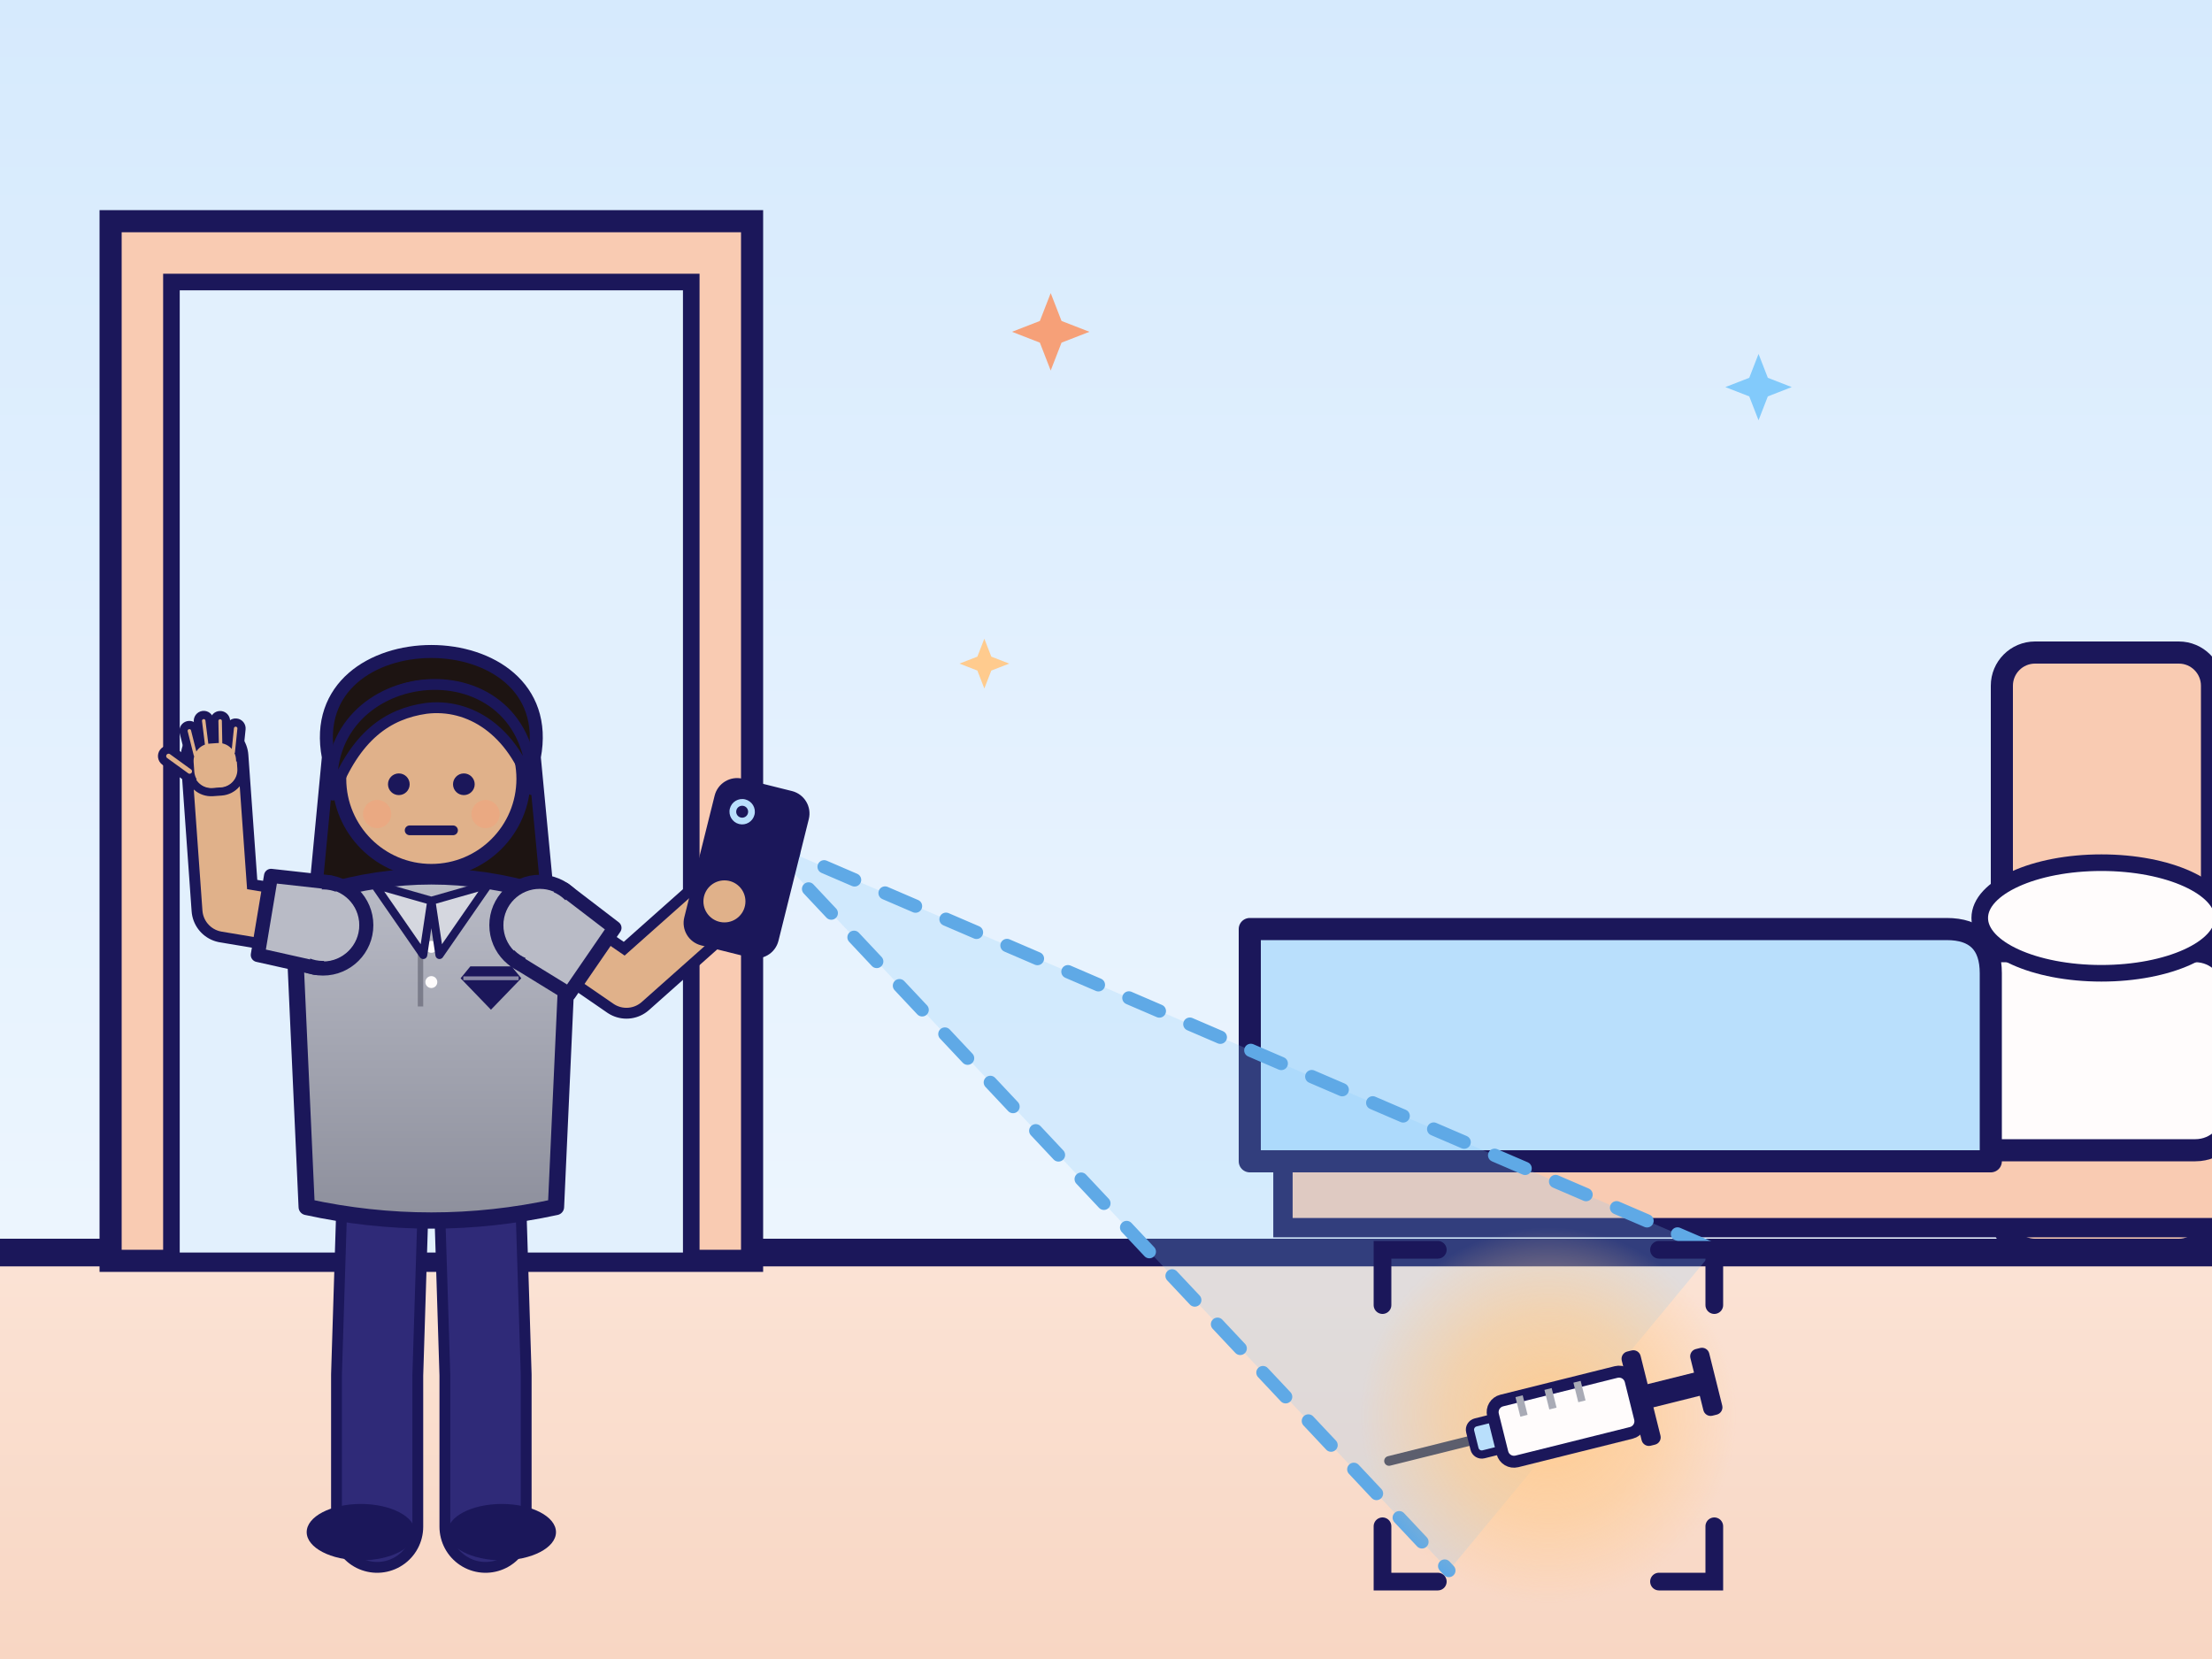
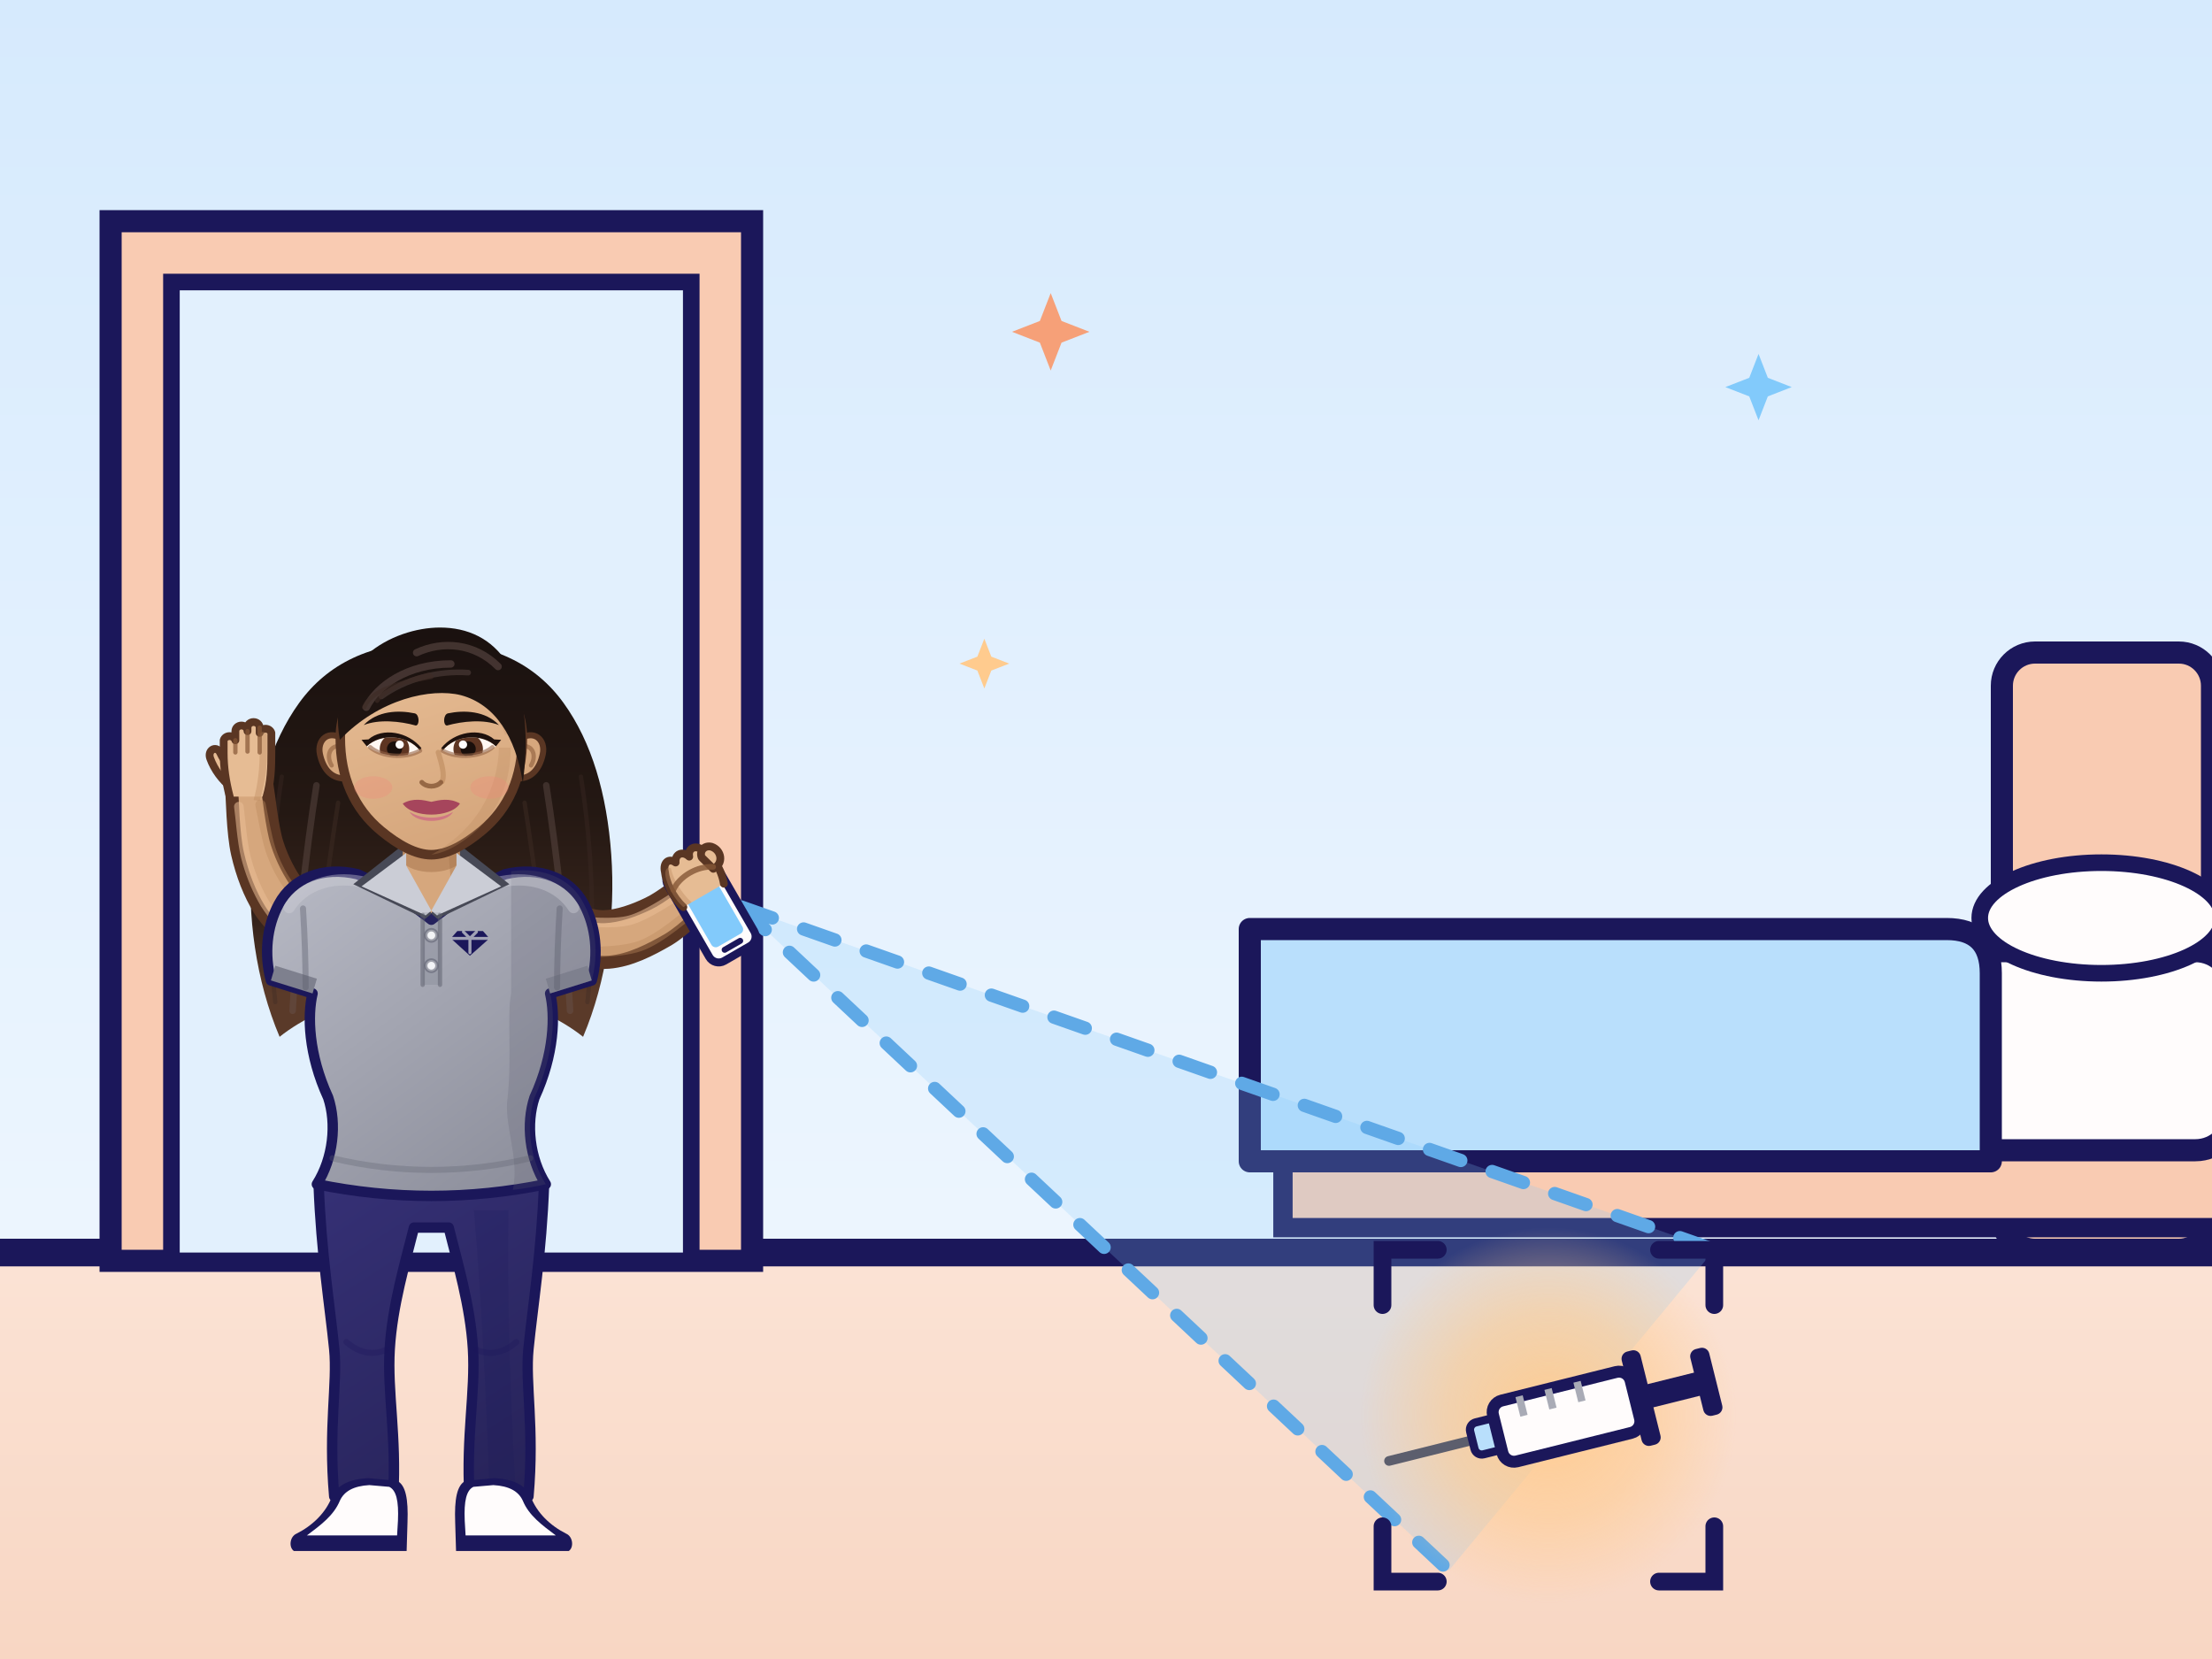
<svg xmlns="http://www.w3.org/2000/svg" width="400" height="300" viewBox="0 0 400 300">
  <defs>
    <linearGradient id="nbSp_wall" x1="0" y1="0" x2="0" y2="1">
      <stop offset="0" stop-color="#D6EAFD" />
      <stop offset="1" stop-color="#F4F9FF" />
    </linearGradient>
-     <linearGradient id="nbSp_po" x1="0" y1="0" x2="0" y2="1">
+     <linearGradient id="kq" gradientUnits="userSpaceOnUse" x1="-38" y1="-160" x2="20" y2="-82">
      <stop offset="0" stop-color="#B9BBC6" />
      <stop offset="1" stop-color="#8D8F9C" />
+     </linearGradient>
+     <linearGradient id="kr" gradientUnits="userSpaceOnUse" x1="-28" y1="-88" x2="24" y2="-8">
+       <stop offset="0" stop-color="#363177" />
+       <stop offset="1" stop-color="#262257" />
+     </linearGradient>
+     <linearGradient id="kj" x1="0" y1="0" x2=".3" y2="1">
+       <stop offset="0" stop-color="#E8BE96" />
+       <stop offset="1" stop-color="#D6A77D" />
    </linearGradient>
    <linearGradient id="nbSp_fl" x1="0" y1="0" x2="0" y2="1">
      <stop offset="0" stop-color="#FBE3D5" />
      <stop offset="1" stop-color="#F8D6C3" />
    </linearGradient>
    <radialGradient id="nbSp_gl" cx=".5" cy=".5" r=".5">
      <stop offset="0" stop-color="#FFCB8E" stop-opacity="0.95" />
      <stop offset="0.55" stop-color="#FFCB8E" stop-opacity="0.55" />
      <stop offset="1" stop-color="#FFCB8E" stop-opacity="0" />
    </radialGradient>
-     <linearGradient id="nbSp_sky" x1="0" y1="0" x2="0" y2="1">
-       <stop offset="0" stop-color="#BFE1FC" />
-       <stop offset="1" stop-color="#F2F8FF" />
+     <g id="h2o">
+       <g stroke="#5A3623" stroke-width="1.8">
+         <path d="M-4.1 -.5C-6.3 1.2-8.1 3.7-9 6.2C-9.7 8.1-7.7 9.2-6.8 7.7C-6.1 6.2-5.4 5.2-4.5 4.5Z" fill="#E6BC94" />
+         <path d="M-4.5 -2.6C-5.4 .8-5.9 4.1-5.9 7.5L-5.9 10.4A1.4 1.3 0 0 0-3.2 10.4L-3.2 12.5A1.4 1.3 0 0 0-.4 12.5L-.4 13.3A1.4 1.3 0 0 0 2.4 13.3L2.4 12.1A1.4 1.3 0 0 0 5.1 12.1L5.1 7.5C5.1 4.1 5 .8 4 -2.6" fill="#E6BC94" />
+         <path d="M2.4 -3.6C3.6 .2 4.1 4 4.1 7.5L4.1 11.8C3.4 12.6 2.4 12.4 2.4 11.6L2.4 7.5C2.4 4 2 .2 1 -3.4Z" fill="#BC8A5E" fill-opacity=".38" stroke="none" />
+         <path d="M-3.2 10.4V7.6M-.4 12.5V7.8M2.4 13.3V7.6" fill="none" stroke="#855636" stroke-width="1" stroke-opacity=".7" stroke-linecap="round" />
+       </g>
+     </g>
+     <linearGradient id="kh" gradientUnits="userSpaceOnUse" x1="0" y1="-212" x2="0" y2="-128">
+       <stop offset="0" stop-color="#1A110F" />
+       <stop offset=".5" stop-color="#241813" />
+       <stop offset=".8" stop-color="#35231B" />
+       <stop offset="1" stop-color="#5A3A29" />
    </linearGradient>
+     <clipPath id="ke">
+       <path d="M6.1 1C3.1-2.8-3.1-3-6.2 0C-3.1 2.3 2.5 3 6.1 1Z" />
+     </clipPath>
+     <g id="ky">
+       <path d="M6.1 1C3.1-2.8-3.1-3-6.2 0C-3.1 2.3 2.5 3 6.1 1Z" fill="#FFF8F3" />
+       <g clip-path="url(#ke)">
+         <circle cx=".2" cy=".6" r="3.4" fill="#5E3522" />
+         <circle cx=".2" cy=".6" r="1.75" fill="#1A0F0B" />
+       </g>
+       <circle cx="1.4" cy="-.4" r=".95" fill="#FFFCFC" />
+       <path d="M6.1 1C3.1-2.8-3.1-3-6.2 0L-7.4-1.5L-5.8-1.6C-2.6-4.4 3.4-3.4 6.4 .4Z" fill="#1E110D" />
+       <path d="M-5.4 .2C-3.1 2.3 2.5 3 6.1 1" fill="none" stroke="#946447" stroke-width="1" stroke-opacity=".6" stroke-linecap="round" />
+     </g>
+     <g id="ks" stroke="none">
+       <path d="M-9.8 .6L-10-6C-10.2-11.4-9.6-14.6-7.6-15.6L-1-16.2C3.4-16 6.2-14.6 7.4-12C8.8-8.2 12-5.2 15.6-3.4C17.2-2.7 17.4-.2 16.2 .6Z" fill="#1B175A" />
+       <path d="M-7.6-3L-7.8-6.4C-8-11-7.4-13.4-5.8-14.2L-1.2-14.6C2.4-14.4 4.6-13.2 5.6-11C7-7.6 10-5.4 13.2-3Z" fill="#FFFCFC" />
+     </g>
  </defs>
  <rect width="400" height="300" fill="url(#nbSp_wall)" />
  <rect y="226" width="400" height="74" fill="url(#nbSp_fl)" />
  <rect y="224" width="400" height="5" fill="#1B175A" />
  <rect x="20" y="40" width="116" height="188" fill="#F9CBB2" stroke="#1B175A" stroke-width="4" />
  <rect x="31" y="51" width="94" height="177" fill="#E2F0FD" stroke="#1B175A" stroke-width="3" />
  <rect x="362" y="118" width="38" height="108" rx="6" fill="#F9CBB2" stroke="#1B175A" stroke-width="4" />
  <rect x="232" y="206" width="170" height="16" fill="#F9CBB2" stroke="#1B175A" stroke-width="3.5" />
  <rect x="226" y="172" width="178" height="36" rx="7" fill="#FFFCFC" stroke="#1B175A" stroke-width="4" />
  <path d="M226 168H352Q360 168 360 176V210H226Z" fill="#B9DFFC" stroke="#1B175A" stroke-width="4" stroke-linejoin="round" />
  <ellipse cx="380" cy="166" rx="22" ry="10" fill="#FFFCFC" stroke="#1B175A" stroke-width="3" />
-   <path d="M138 152L310 226L262 284Z" fill="#82CAFB" opacity=".22" />
-   <path d="M138 152L310 226M138 152L262 284" stroke="#5FA9E6" stroke-width="2.4" stroke-dasharray="6 6" stroke-linecap="round" />
+   <path d="M134 164L310 226L262 284Z" fill="#82CAFB" opacity=".22" />
+   <path d="M134 164L310 226M134 164L262 284" stroke="#5FA9E6" stroke-width="2.4" stroke-dasharray="6 6" stroke-linecap="round" />
  <circle cx="280" cy="256" r="34" fill="url(#nbSp_gl)" />
  <g transform="translate(280 257) rotate(-14) scale(1.35)">
    <path d="M-22 0H-9" stroke="#5C5E6D" stroke-width="1.3" stroke-linecap="round" />
    <rect x="-10.5" y="-2.2" width="4" height="4.4" rx="1" fill="#B9DFFC" stroke="#1B175A" stroke-width="1.1" />
    <rect x="-7" y="-4.2" width="19" height="8.4" rx="1.6" fill="#FFFCFC" stroke="#1B175A" stroke-width="1.6" />
    <path d="M-3 -4.2V-1.5M1 -4.2V-1.5M5 -4.2V-1.5" stroke="#A9ABB6" stroke-width="1" />
    <rect x="11.5" y="-6.5" width="2.6" height="13" rx="1" fill="#1B175A" />
    <rect x="14" y="-1.6" width="7" height="3.2" fill="#1B175A" />
    <rect x="20.5" y="-4.6" width="2.6" height="9.2" rx="1" fill="#1B175A" />
  </g>
  <path d="M250 236v-10h10M300 226h10v10M310 276v10h-10M260 286h-10v-10" fill="none" stroke="#1B175A" stroke-width="3.2" stroke-linecap="round" />
-   <g transform="translate(78 280) scale(0.98)">
-     <path d="M-19 -146C-24 -172 24 -172 19 -146L23 -104Q0 -97 -23 -104Z" fill="#1D1412" stroke="#1B175A" stroke-width="2.4" stroke-linejoin="round" />
-     <path d="M-9 -64 -10 -32 -10 -4" fill="none" stroke="#1B175A" stroke-width="17" stroke-linecap="round" stroke-linejoin="round" />
-     <path d="M9 -64 10 -32 10 -4" fill="none" stroke="#1B175A" stroke-width="17" stroke-linecap="round" stroke-linejoin="round" />
-     <path d="M-9 -64 -10 -32 -10 -4" fill="none" stroke="#2F2A78" stroke-width="13" stroke-linecap="round" stroke-linejoin="round" />
-     <path d="M9 -64 10 -32 10 -4" fill="none" stroke="#2F2A78" stroke-width="13" stroke-linecap="round" stroke-linejoin="round" />
-     <ellipse cx="-13" cy="-3" rx="10" ry="5.2" fill="#1B175A" />
-     <ellipse cx="13" cy="-3" rx="10" ry="5.2" fill="#1B175A" />
-     <rect x="-5.5" y="-131" width="11" height="14" fill="#E0B18A" stroke="#1B175A" stroke-width="2" />
-     <path d="M-20 -121C-25 -119 -26 -114 -25 -107L-23 -63Q0 -58 23 -63L25 -107C26 -114 25 -119 20 -121Q0 -127 -20 -121Z" fill="url(#nbSp_po)" stroke="#1B175A" stroke-width="3" stroke-linejoin="round" />
-     <path d="M-2 -116V-100" stroke="#5C5E6D" stroke-width="1" opacity=".6" />
-     <circle cx="0" cy="-111" r="1.1" fill="#FFFCFC" />
-     <circle cx="0" cy="-104.5" r="1.1" fill="#FFFCFC" />
-     <path d="M-10.5 -122.5L-1.5 -109.5L0 -119.5ZM10.5 -122.5L1.5 -109.5L0 -119.5Z" fill="#D5D7DF" stroke="#1B175A" stroke-width="1.5" stroke-linejoin="round" />
-     <path d="M7.2 -107.4H14.8L16.6 -105.2L11 -99.4L5.4 -105.2Z" fill="#1B175A" />
-     <path d="M5.9 -105.2H16.1" stroke="#B9BBC6" stroke-width=".7" opacity=".7" />
-     <path d="M-20 -115 L-38 -118 -40 -146" fill="none" stroke="#1B175A" stroke-width="12.5" stroke-linecap="round" stroke-linejoin="round" />
-     <path d="M-20 -115 L-38 -118 -40 -146" fill="none" stroke="#E0B18A" stroke-width="8.5" stroke-linecap="round" stroke-linejoin="round" />
-     <circle cx="-20" cy="-115" r="8" fill="#B9BBC6" stroke="#1B175A" stroke-width="2.6" />
-     <path d="M-18.68 -122.89L-29.58 -124.1L-32.02 -109.5L-21.32 -107.11Z" fill="#B9BBC6" stroke="#1B175A" stroke-width="2.6" stroke-linejoin="round" />
-     <circle cx="-20" cy="-115" r="6.6" fill="#B9BBC6" />
-     <g transform="translate(-40 -146) rotate(-4.09) scale(0.8)">
-       <g fill="#E0B18A" stroke="#1B175A" stroke-width="1.9" stroke-linejoin="round">
-         <rect x="-6" y="-4.5" width="12" height="12.5" rx="5" />
-         <rect x="-5.75" y="-7.9" width="2.7" height="8.4" rx="1.35" transform="rotate(-10 -4.4 -1)" />
-         <rect x="-2.85" y="-9.9" width="2.7" height="10.4" rx="1.35" transform="rotate(-3 -1.5 -1)" />
-         <rect x="0.15" y="-9.6" width="2.7" height="10.1" rx="1.35" transform="rotate(3 1.5 -1)" />
-         <rect x="3.05" y="-7.7" width="2.7" height="8.2" rx="1.35" transform="rotate(10 4.4 -1)" />
-         <rect x="-1.5" y="-8.5" width="3" height="9" rx="1.5" transform="translate(-5.2 3.5) rotate(-50)" />
+   <g transform="translate(78 280) scale(0.784)" stroke-linejoin="round" stroke-linecap="round">
+     <g>
+       <path d="M0 -209C-14 -209-24 -204-30.5 -195C-37 -186-40.5 -174-41.5 -160C-42.5 -146-40.5 -131-35 -118C-30 -122-22 -126-14 -127L14 -127C22 -126 30 -122 35 -118C40.5 -131 42.5 -146 41.5 -160C40.5 -174 37 -186 30.5 -195C24 -204 14 -209 0 -209Z" fill="url(#kh)" />
+       <path d="M-26.5 -176C-29 -160-31 -142-32 -124M26.5 -176C29 -160 31 -142 32 -124" fill="none" stroke="#6A5550" stroke-width="1.5" stroke-opacity=".4" />
+       <path d="M-21.5 -172C-24 -156-26 -140-27.6 -125M21.5 -172C24 -156 26 -140 27.6 -125" fill="none" stroke="#3E2C25" stroke-width="1" stroke-opacity=".5" />
+       <path d="M-34.5 -178C-37 -162-38 -144-36 -126M34.5 -178C37 -162 38 -144 36 -126" fill="none" stroke="#3E2C25" stroke-width="1" stroke-opacity=".38" stroke-linecap="round" />
+     </g>
+     <g stroke="#1B175A">
+       <path d="M-26 -84C-25.4 -68-23.4 -56-22.4 -46C-21.6 -38-23.8 -28-22.4 -12H-8.8C-8 -26-10.2 -36-9.6 -46C-9 -56-6 -66-4 -74H4C6 -66 9 -56 9.6 -46C10.2 -36 8 -26 8.8 -12H22.4C23.8 -28 21.6 -38 22.4 -46C23.4 -56 25.4 -68 26 -84Z" fill="url(#kr)" stroke-width="2.4" />
+       <path d="M9.8 -78C11.4 -60 12.6 -36 13.4 -13.5H19.4C18.2 -36 17.4 -60 17.8 -78Z" fill="#1B175A" fill-opacity=".18" stroke="none" />
+       <path d="M-19.6 -47.6C-16.4 -44.8-13.2 -44.6-10.4 -45.8M19.6 -47.6C16.4 -44.8 13.2 -44.6 10.4 -45.8" fill="none" stroke="#1B175A" stroke-width="1.4" stroke-opacity=".3" stroke-linecap="round" />
+       <use href="#ks" transform="translate(-15.5)scale(-1 1)" />
+       <use href="#ks" transform="translate(15.5)" />
+     </g>
+     <g transform="scale(-1 1)">
+       <g fill="none">
+         <path d="M25-147.9C25.9-148.8 29-150.7 30.8-153.1C32.6-155.6 34.4-158.9 35.6-162.7C36.8-166.5 37.5-173.8 37.9-176L46.1-176C45.9-173.4 45.8-165 44.7-160.2C43.6-155.4 41.9-151 39.6-147.3C37.3-143.6 32.5-139.7 31-138.1Z" fill="#D6A77D" stroke="#5A3623" stroke-width="3" stroke-linejoin="round" />
+         <path d="M33.4-142.2C34.3-143.5 37.5-146.9 39-149.8C40.6-152.7 41.9-156 42.8-159.5C43.7-163.1 44.1-169.2 44.4-171.1" fill="none" stroke="#E8BE96" stroke-width="2.2" stroke-opacity=".55" stroke-linecap="round" />
+         <path d="M28.3-147.9C29.1-148.8 31.7-151 33.2-153.3C34.7-155.5 36.1-158.2 37.1-161.2C38.1-164.3 39-169.8 39.4-171.5" fill="none" stroke="#BC8A5E" stroke-width="2.4" stroke-opacity=".4" stroke-linecap="round" />
      </g>
-       <rect x="-4.9" y="-3.2" width="9.8" height="10.2" rx="4" fill="#E0B18A" />
+       <g transform="translate(42 -176) rotate(180)">
+         <use href="#h2o" />
+       </g>
    </g>
-     <path d="M20 -115 L36 -104 54 -120" fill="none" stroke="#1B175A" stroke-width="12.5" stroke-linecap="round" stroke-linejoin="round" />
-     <path d="M20 -115 L36 -104 54 -120" fill="none" stroke="#E0B18A" stroke-width="8.5" stroke-linecap="round" stroke-linejoin="round" />
-     <circle cx="20" cy="-115" r="8" fill="#B9BBC6" stroke="#1B175A" stroke-width="2.6" />
-     <path d="M15.47 -108.41L25.41 -102.3L33.79 -114.5L24.53 -121.59Z" fill="#B9BBC6" stroke="#1B175A" stroke-width="2.6" stroke-linejoin="round" />
-     <circle cx="20" cy="-115" r="6.6" fill="#B9BBC6" />
-     <circle cx="54" cy="-120" r="5.2" fill="#E0B18A" stroke="#1B175A" stroke-width="2" />
-     <circle cx="0" cy="-142" r="17" fill="#E0B18A" stroke="#1B175A" stroke-width="2.6" />
-     <path d="M-18.2 -139C-21 -164 19 -168 18.6 -140C15 -151 7 -156 -1 -155C-8 -154 -14 -150 -18.2 -139Z" fill="#1D1412" stroke="#1B175A" stroke-width="2" stroke-linejoin="round" />
-     <circle cx="-6" cy="-141" r="2" fill="#1B175A" />
-     <circle cx="6" cy="-141" r="2" fill="#1B175A" />
-     <circle cx="-10" cy="-135.5" r="2.6" fill="#F6A078" opacity=".45" />
-     <circle cx="10" cy="-135.5" r="2.6" fill="#F6A078" opacity=".45" />
-     <path d="M-4 -132.5H4" stroke="#1B175A" stroke-width="1.8" stroke-linecap="round" />
+     <g fill="none">
+       <path d="M30.9-148C32.4-147.6 36.6-145.6 39.8-145.7C43-145.8 46.7-147.1 50-148.7C53.2-150.2 57.6-153.9 59.1-154.9L64.9-149.1C63.2-147.7 58.6-142.8 54.6-140.4C50.6-138.1 45.9-135.6 40.9-135.2C36-134.8 27.7-137.6 25.1-138Z" fill="#D6A77D" stroke="#5A3623" stroke-width="3" stroke-linejoin="round" />
+       <g fill="none" stroke-linecap="round">
+         <path d="M33.4-144.6C35.5-144.7 41.7-143.8 45.8-144.9C49.9-146 55.9-150.3 57.9-151.4" stroke="#E8BE96" stroke-width="2.2" stroke-opacity=".55" />
+         <path d="M31.3-137.4C34.1-137.6 43-137.2 48-138.9C53-140.6 58.9-146.2 61.1-147.6" stroke="#BC8A5E" stroke-width="2.4" stroke-opacity=".4" />
+       </g>
+     </g>
+     <g transform="translate(62 -152) rotate(150)">
+       <g transform="translate(0 -5) scale(1.15)">
+         <g stroke="#1B175A" stroke-width="1.6">
+           <rect x="-5.2" y="-10.5" width="10.4" height="21" rx="2.2" fill="#FFFCFC" />
+           <rect x="-3.6" y="-7.4" width="7.2" height="13.6" rx="1" fill="#82CAFB" stroke="none" />
+           <path d="M-1.8 -8.6H1.8" fill="none" stroke-width="1.2" stroke-linecap="round" />
+         </g>
+       </g>
+       <g stroke="#5A3623" stroke-width="1.8">
+         <path d="M-5.4 -1.6C-6.6 1.6-6.4 5.4-5 7.6C-4.2 9.6-2.2 9.6-1.6 7.8C-1 9.8 1 10 1.8 8.2C2.6 10 4.4 9.6 5 7.6C6 5.4 6.4 1.6 5.4 -1.6" fill="#E6BC94" />
+         <path d="M-5 2.6C-7.8 2.4-8.8 5.4-7.2 7.2C-6 8.4-4.2 7.8-4 6.2Z" fill="#E6BC94" />
+         <path d="M3.2 -1.6C4.2 1.6 4.2 5.2 3.4 7.6C4.2 8.6 5.2 7.6 5.6 6C6.2 3.6 6.2 .6 5.4 -1.6Z" fill="#BC8A5E" fill-opacity=".38" stroke="none" />
+         <path d="M-5.2 3C-2.2 5 2.6 5 5.4 3" fill="none" stroke="#855636" stroke-width="1.3" stroke-opacity=".8" />
+       </g>
+     </g>
+     <path d="M-6.2 -171C-6.8 -158-7.6 -150-8.4 -145H8.4C7.6 -150 6.8 -158 6.2 -171Z" fill="#D6A77D" />
+     <path d="M3.4 -170C4 -158 4.8 -150 5.6 -145H8.4C7.6 -150 6.8 -158 6.2 -171Z" fill="#A5724A" fill-opacity=".35" />
+     <path d="M-6.4 -163.8C-4.2 -157.6 4.2 -157.6 6.4 -163.8L6.8 -158.4C4 -155.2-4 -155.2-6.8 -158.4Z" fill="#A5724A" fill-opacity=".5" />
+     <g>
+       <path d="M0 -145L8.5 -151.5L17 -155.5C25 -157.4 32 -154.6 35.2 -148.6C38 -143.4 38.6 -137 37 -131L27.4 -128C28.6 -123 28.4 -114 23.8 -104C21.8 -98 22.6 -90 26.4 -84C8.8 -80.4-8.8 -80.4-26.4 -84C-22.6 -90-21.8 -98-23.8 -104C-28.4 -114-28.6 -123-27.4 -128L-37 -131C-38.6 -137-38 -143.4-35.2 -148.6C-32 -154.6-25 -157.4-17 -155.5L-8.5 -151.5Z" fill="url(#kq)" stroke="#1B175A" stroke-width="2.4" />
+       <path d="M18.4 -156.2C26 -157.2 32.4 -154.4 35.2 -148.6C38 -143.4 38.6 -137 37 -131L27.4 -128C28.6 -123 28.4 -114 23.8 -104C21.8 -98 22.6 -90 26.4 -84C23.8 -83.4 21.4 -83 18.8 -82.7C20.4 -90 16.6 -98 17.6 -104C18.6 -114 17.4 -123 18.4 -128Z" fill="#5C5E6D" fill-opacity=".22" />
+       <path d="M37 -131L27.4 -128L26.4 -131.4L36 -134.4ZM-37 -131L-27.4 -128L-26.4 -131.4L-36 -134.4Z" fill="#7E808E" />
+       <path d="M-16.2 -153.8C-23.4 -155.2-29.6 -152.8-32.8 -147.8M16.2 -153.8C23.4 -155.2 29.6 -152.8 32.8 -147.8" fill="none" stroke="#D2D4DC" stroke-width="2.6" stroke-opacity=".38" stroke-linecap="round" />
+       <path d="M29.6 -147.6C29.2 -141 29 -135.2 29 -129.4M-29.6 -147.6C-29.2 -141-29 -135.2-29 -129.4" fill="none" stroke="#5C5E6D" stroke-width="1.4" stroke-opacity=".4" stroke-linecap="round" />
+       <path d="M-22.8 -90C-8 -86.4 8 -86.4 22.8 -90" fill="none" stroke="#5C5E6D" stroke-width="1.4" stroke-opacity=".3" />
+       <g fill="#474956">
+         <path d="M-6.6 -162.2L-18 -153.2L-1.4 -145.2L0 -146.4L-6.6 -158.6Z" />
+         <path d="M6.6 -162.2L18 -153.2L1.4 -145.2L0 -146.4L6.6 -158.6Z" />
+       </g>
+       <g fill="#CBCDD6">
+         <path d="M-5.8 -160.4L-16.1 -152.7L-1.3 -146L0 -147.1L-5.8 -157.5Z" />
+         <path d="M5.8 -160.4L16.1 -152.7L1.3 -146L0 -147.1L5.8 -157.5Z" />
+       </g>
+       <path d="M-2 -146.7H2V-130H-2Z" fill="#5C5E6D" fill-opacity=".16" />
+       <path d="M-2 -146.1V-130M2 -146.1V-130" fill="none" stroke="#5C5E6D" stroke-width="1" stroke-opacity=".5" />
+       <g fill="#F2F3F6" stroke="#5C5E6D" stroke-width=".8" stroke-opacity=".55">
+         <circle cx="0" cy="-141.4" r="1.3" />
+         <circle cx="0" cy="-134.4" r="1.3" />
+       </g>
+       <path d="M6 -142.4H11.9L13.4 -140.7L8.9 -136.7L4.5 -140.7Z" fill="#1B175A" />
+       <path d="M4.8 -140.7H13.1M7.4 -142.2L8.9 -140.7L10.4 -142.2M8.9 -140.4V-137.4" fill="none" stroke="#B9BBC6" stroke-width=".7" stroke-opacity=".85" />
+     </g>
+     <g>
+       <g fill="#D6A77D" stroke="#5A3623" stroke-width="1.4">
+         <path d="M-20.1 -186.5C-23.7 -189.1-26.4 -186.5-25.7 -183.2C-25 -179.9-23.2 -177.6-20.1 -177.6Z" />
+         <path d="M20.1 -186.5C23.7 -189.1 26.4 -186.5 25.7 -183.2C25 -179.9 23.2 -177.6 20.1 -177.6Z" />
+       </g>
+       <path d="M-21.9 -185C-23.7 -184.6-24.1 -182.4-23 -180.6M21.9 -185C23.7 -184.6 24.1 -182.4 23 -180.6" fill="none" stroke="#855636" stroke-width="1" stroke-opacity=".55" />
+       <path d="M0 -206C12.1 -206 21 -197.9 21 -186.9C21 -178 17.9 -170.7 11.6 -165.5C7.6 -162.2 3.6 -160 0 -160C-3.6 -160-7.6 -162.2-11.6 -165.5C-17.9 -170.7-21 -178-21 -186.9C-21 -197.9-12.1 -206 0 -206Z" fill="url(#kj)" stroke="#5A3623" stroke-width="2.2" />
+       <path d="M18.3 -184.7C18.3 -175.1 14.3 -167.8 7.1 -163C4.9 -161.5 2.7 -160.4 0 -160C8 -164.4 15.2 -172.4 15.6 -184.7Z" fill="#BC8A5E" fill-opacity=".28" />
+       <path d="M-2.7 -203.8C7.2 -202.3 15.2 -197.2 18.8 -188.4L17 -187.6C15.2 -194.2 7.2 -199-2.7 -201.9Z" fill="#9E6E4A" fill-opacity=".14" />
+       <g fill="#F0877A" fill-opacity=".3">
+         <ellipse cx="-13.4" cy="-175.5" rx="4.4" ry="2.6" />
+         <ellipse cx="13.4" cy="-175.5" rx="4.4" ry="2.6" />
+       </g>
+     </g>
+     <g>
+       <path d="M-3.6 -189.8C-7.2 -190.8-12.1 -191.3-15.6 -189.9C-12.5 -193.2-7.6 -193.4-3.8 -192.6C-2.7 -192.3-2.7 -189.8-3.6 -189.8Z" fill="#1C120F" />
+       <path d="M3.6 -189.8C7.2 -190.8 12.1 -191.3 15.6 -189.9C12.5 -193.2 7.6 -193.4 3.8 -192.6C2.7 -192.3 2.7 -189.8 3.6 -189.8Z" fill="#1C120F" />
+       <use href="#ky" transform="translate(-8.7 -185)" />
+       <use href="#ky" transform="translate(8.7 -185) scale(-1 1)" />
+       <path d="M1.6 -183.6C2.5 -180.6 3.1 -178.4 2.5 -176.9" fill="none" stroke="#BC8A5E" stroke-width="1.2" stroke-opacity=".6" />
+       <path d="M-2.2 -176.7C-1.1 -175.5 1.1 -175.5 2.2 -176.7" fill="none" stroke="#855636" stroke-width="1.1" stroke-opacity=".8" />
+     </g>
+     <g>
+       <path d="M-6.6 -171.8C-4.2 -173.2-1.8 -172.6 0 -172.2C1.8 -172.6 4.2 -173.2 6.6 -171.8C4.4 -168.4-4.4 -168.4-6.6 -171.8Z" fill="#A6455C" />
+       <path d="M-5 -169.9C-2.4 -168.1 2.4 -168.1 5 -169.9C3.6 -167.1-3.6 -167.1-5 -169.9Z" fill="#D07683" />
+     </g>
+     <g>
+       <path d="M-21.1 -186.5C-24.4 -204.4-8.8 -212.4 2 -212.4C14.7 -212.4 24.4 -202.3 21.1 -176.5C19.5 -187.2 14.7 -194.7 6.8 -196.8C0 -198.5-12 -196-21.1 -186.5Z" fill="url(#kh)" />
+       <path d="M-15 -194C-12.5 -199-5.5 -204 4.5 -204" fill="none" stroke="#6A5550" stroke-width="1.7" stroke-opacity=".5" />
+       <path d="M-11.5 -196.5C-6 -200.5 1.5 -202.5 8.5 -202" fill="none" stroke="#6A5550" stroke-width="1.3" stroke-opacity=".4" />
+       <path d="M-15.5 -194C-14 -197.5-9 -199.5 0 -201M-12.5 -195.5C-11 -198-6.5 -200-.5 -201.5" fill="none" stroke="#3E2C25" stroke-width="1" stroke-opacity=".6" />
+       <path d="M-3.4 -206.6C2.6 -209.4 10 -208.8 15.4 -203.4" fill="none" stroke="#6A5550" stroke-width="1.7" stroke-opacity=".5" stroke-linecap="round" />
+     </g>
  </g>
-   <g transform="translate(135 157) rotate(14) scale(1.35)">
-     <rect x="-6" y="-11" width="12" height="22" rx="2.6" fill="#1B175A" stroke="#1B175A" stroke-width="1" />
-     <circle cx="-2.4" cy="-7.2" r="1.7" fill="#B9DFFC" />
-     <circle cx="-2.4" cy="-7.2" r=".8" fill="#1B175A" />
-   </g>
-   <circle cx="131" cy="163" r="4.8" fill="#E0B18A" stroke="#1B175A" stroke-width="2" />
  <path d="M190 53L191.96 58.04L197 60L191.96 61.96L190 67L188.04 61.96L183 60L188.04 58.04Z" fill="#F6A078" />
  <path d="M318 64L319.68 68.32L324 70L319.68 71.68L318 76L316.32 71.68L312 70L316.32 68.32Z" fill="#82CAFB" />
  <path d="M178 115.5L179.26 118.74L182.5 120L179.26 121.26L178 124.5L176.74 121.26L173.5 120L176.74 118.74Z" fill="#FFCB8E" />
</svg>
